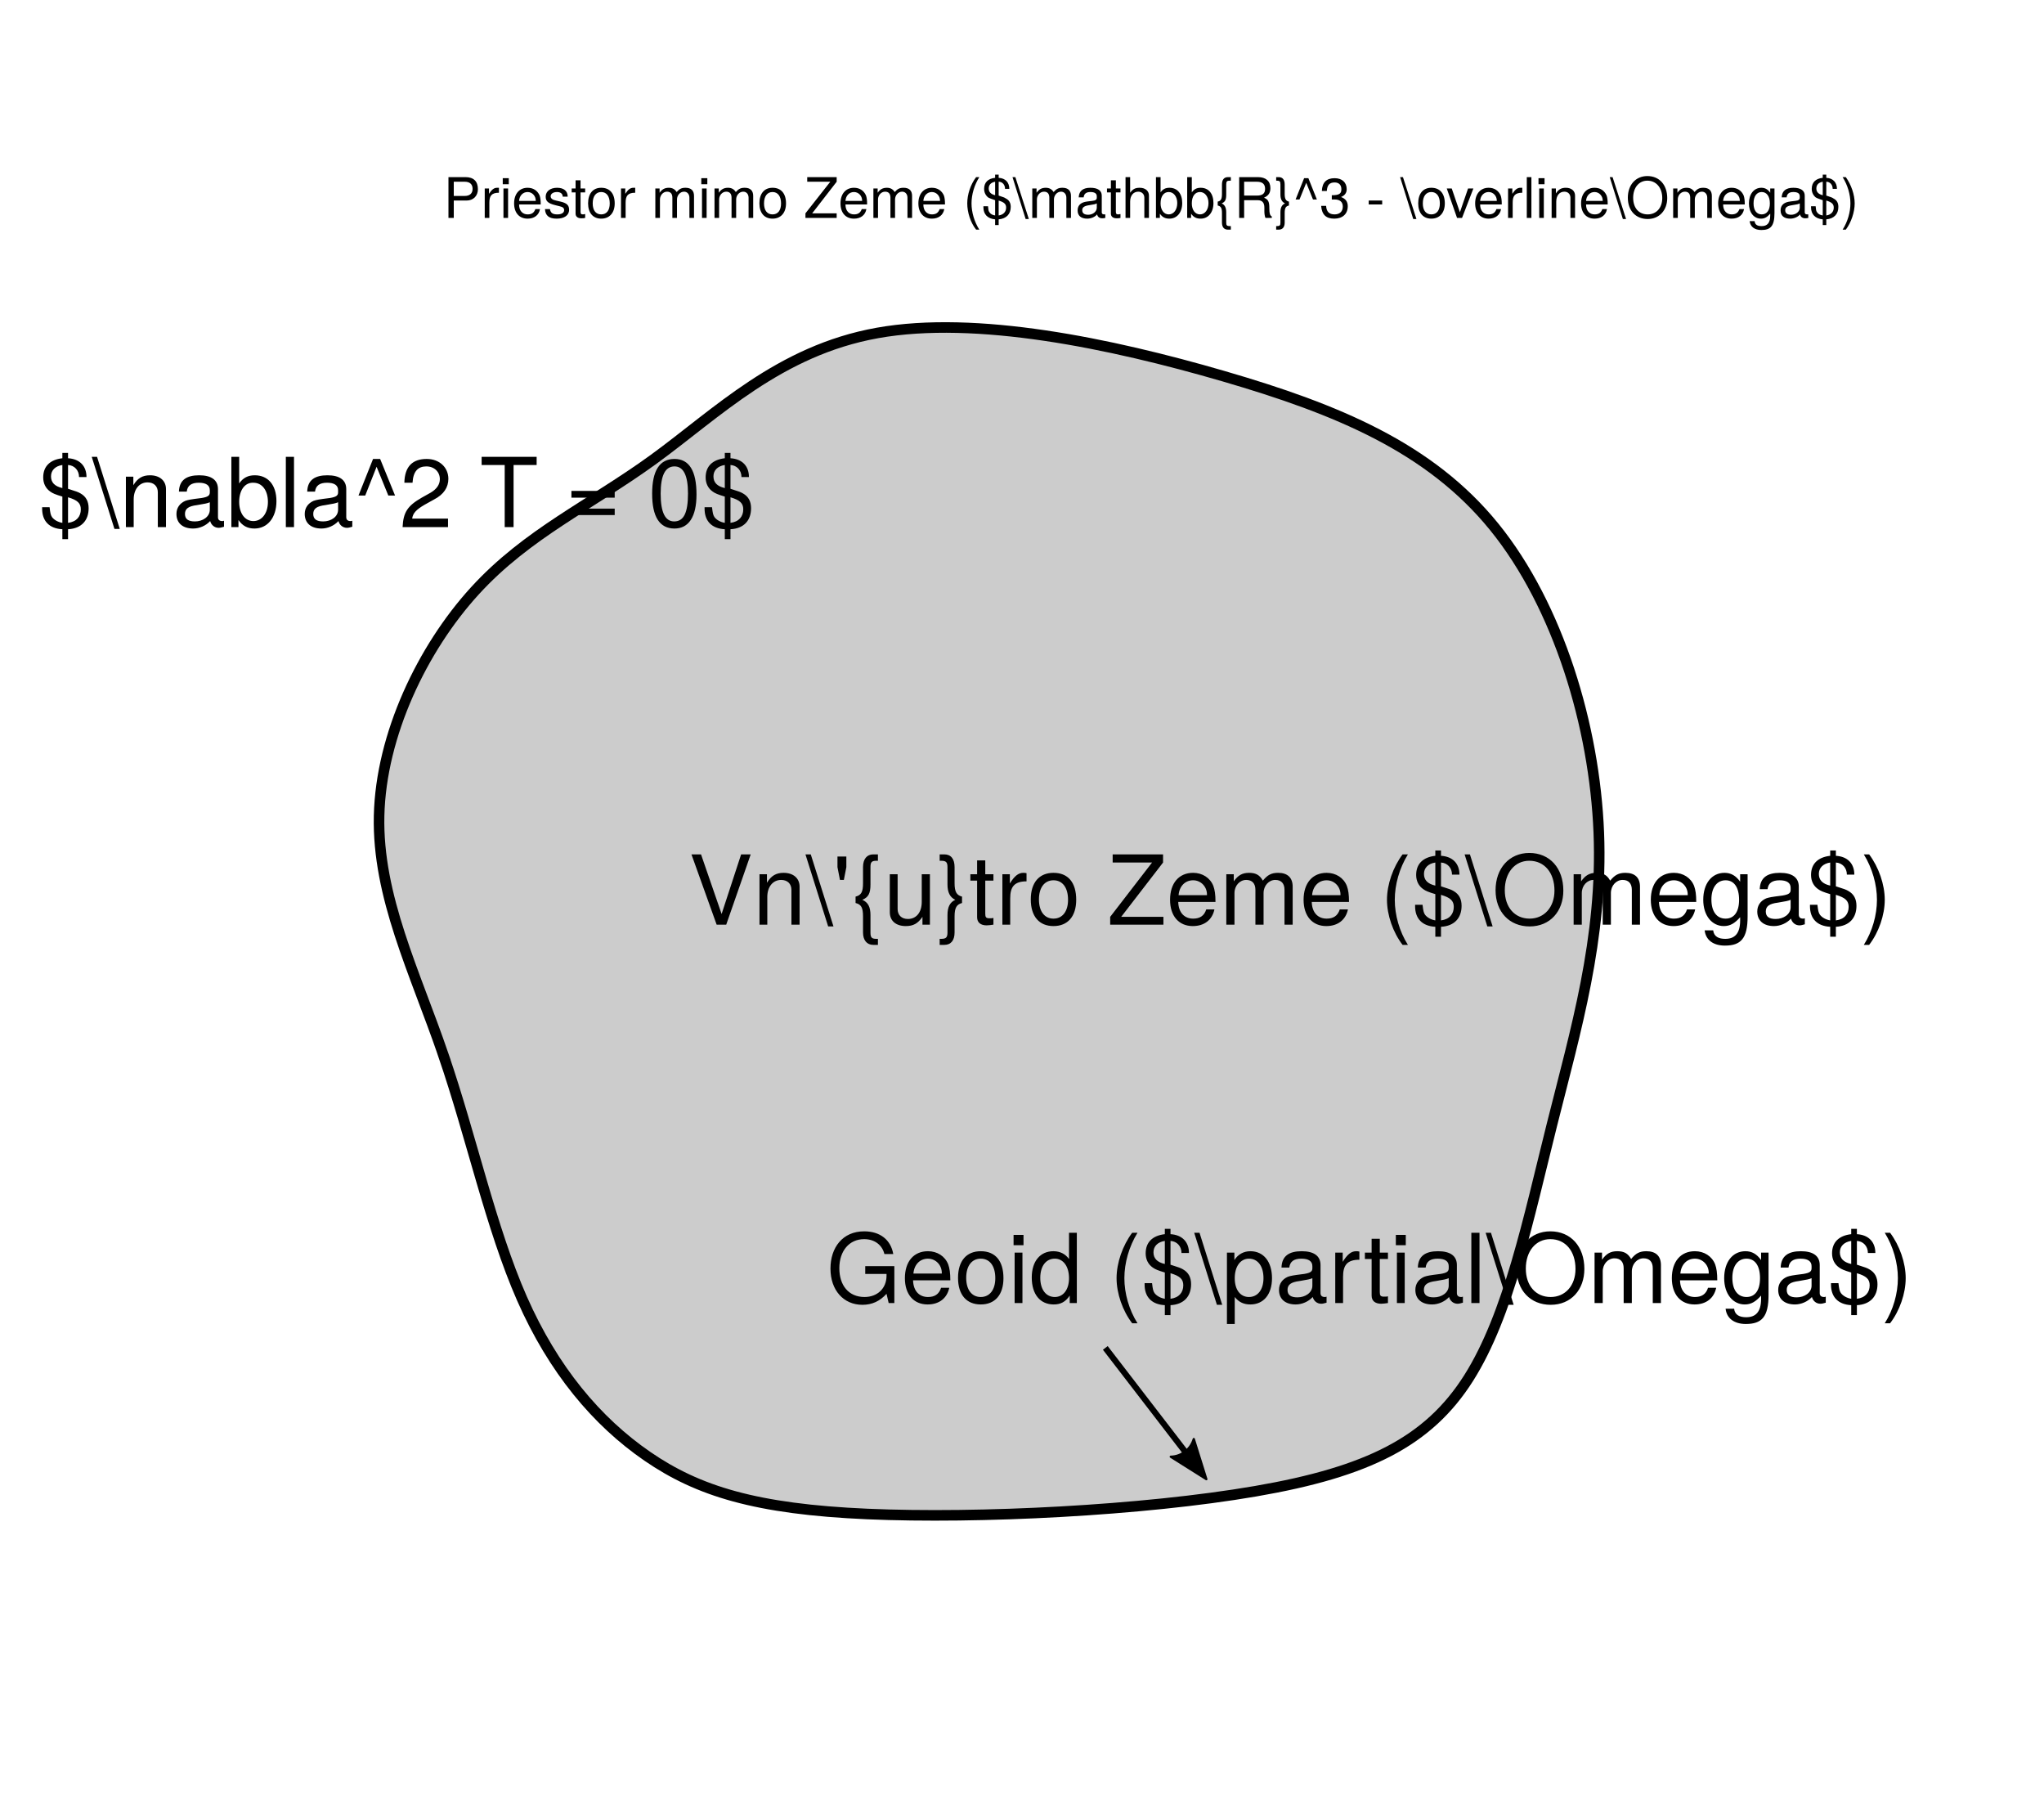
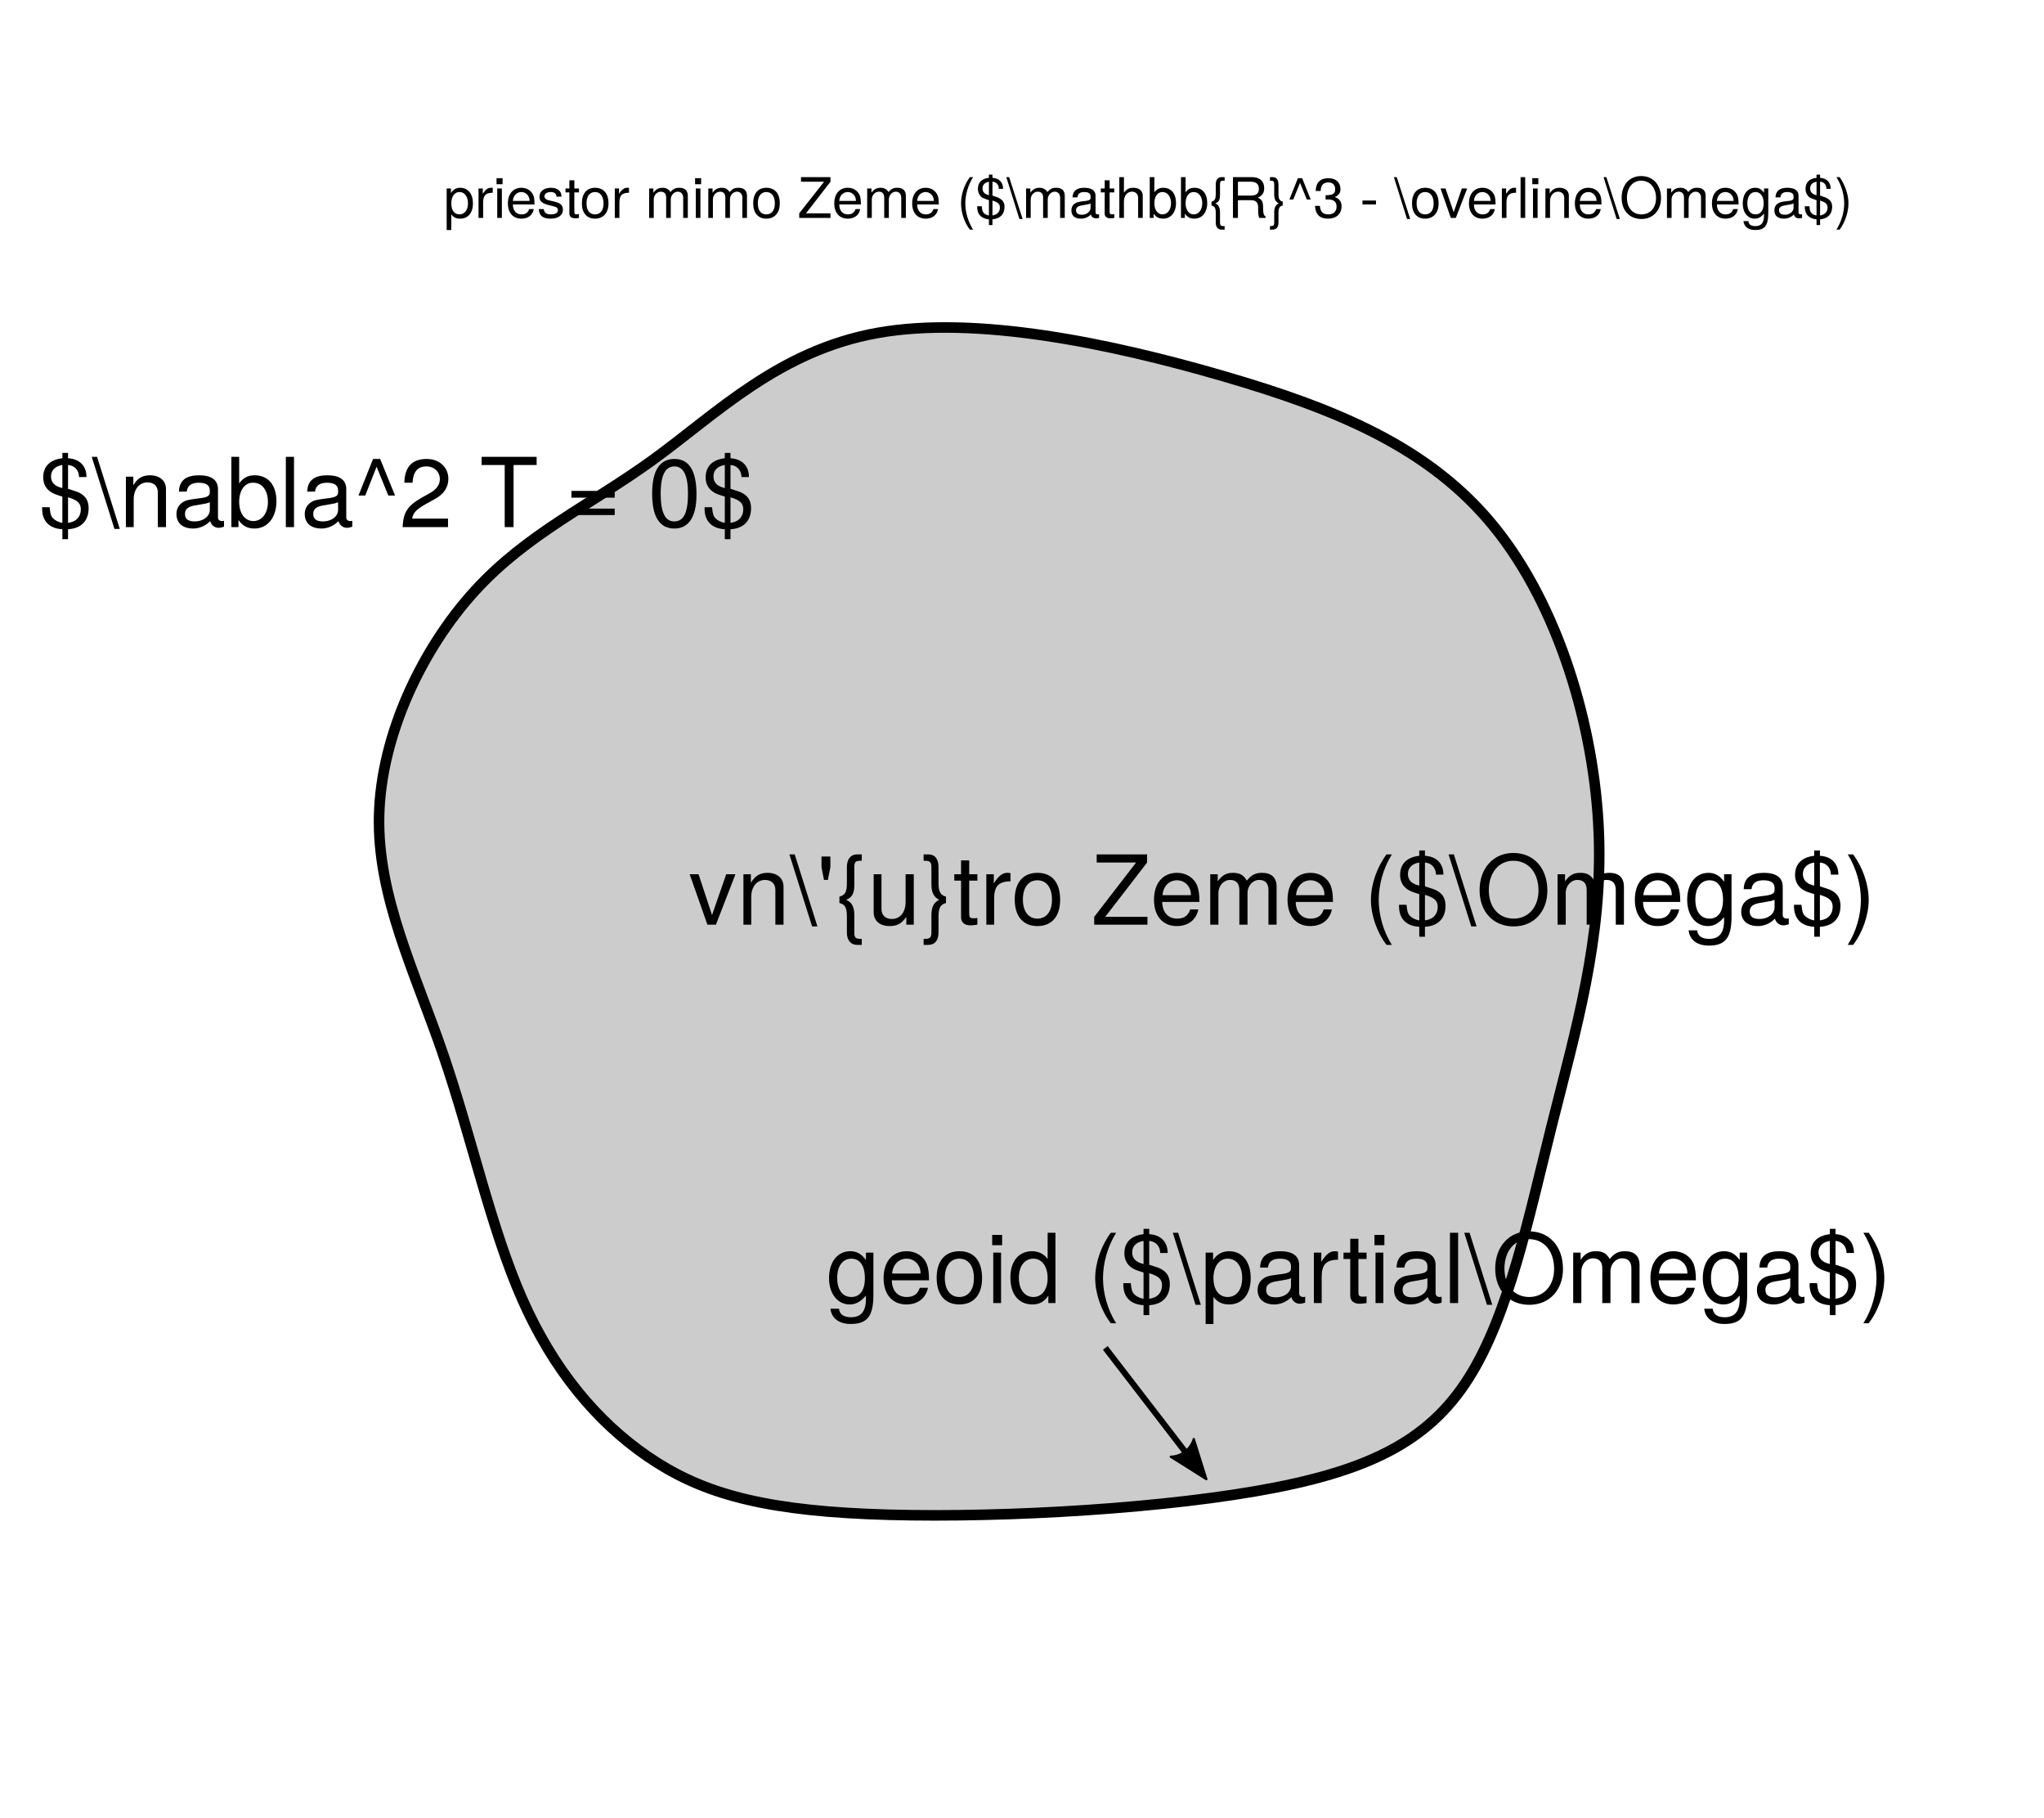
- <svg xmlns="http://www.w3.org/2000/svg" xmlns:ns1="http://www.openswatchbook.org/uri/2009/osb" width="90mm" height="80mm" viewBox="0 0 90 80" version="1.1" id="svg8">
+ <svg xmlns="http://www.w3.org/2000/svg" width="90mm" height="80mm" viewBox="0 0 90 80" version="1.1" id="svg8">
  <defs id="defs2">
-     <linearGradient id="linearGradient1205" ns1:paint="solid">
+     <linearGradient id="linearGradient1205">
      <stop style="stop-color:#000000;stop-opacity:1;" offset="0" id="stop1203" />
    </linearGradient>
    <marker style="overflow:visible" id="marker4279" refX="0" refY="0" orient="auto">
      <path transform="scale(-0.6)" d="M 8.719,4.034 -2.207,0.016 8.719,-4.002 c -1.745,2.372 -1.735,5.617 -6e-7,8.035 z" style="fill:#000000;fill-opacity:1;fill-rule:evenodd;stroke:#000000;stroke-width:0.625;stroke-linejoin:round;stroke-opacity:1" id="path4277" />
    </marker>
    <marker style="overflow:visible" id="marker3811" refX="0" refY="0" orient="auto">
      <path transform="scale(-0.6)" d="M 8.719,4.034 -2.207,0.016 8.719,-4.002 c -1.745,2.372 -1.735,5.617 -6e-7,8.035 z" style="fill:#000000;fill-opacity:1;fill-rule:evenodd;stroke:#000000;stroke-width:0.625;stroke-linejoin:round;stroke-opacity:1" id="path3809" />
    </marker>
    <marker style="overflow:visible" id="marker2639" refX="0" refY="0" orient="auto">
      <path transform="scale(0.6)" d="M 8.719,4.034 -2.207,0.016 8.719,-4.002 c -1.745,2.372 -1.735,5.617 -6e-7,8.035 z" style="fill:#000000;fill-opacity:1;fill-rule:evenodd;stroke:#000000;stroke-width:0.625;stroke-linejoin:round;stroke-opacity:1" id="path2637" />
    </marker>
    <marker style="overflow:visible" id="Arrow1Mstart" refX="0" refY="0" orient="auto">
      <path transform="matrix(0.4,0,0,0.4,4,0)" style="fill:#000000;fill-opacity:1;fill-rule:evenodd;stroke:#000000;stroke-width:1pt;stroke-opacity:1" d="M 0,0 5,-5 -12.5,0 5,5 Z" id="path2093" />
    </marker>
    <marker style="overflow:visible" id="marker1847" refX="0" refY="0" orient="auto">
      <path transform="scale(-0.6)" d="M 8.719,4.034 -2.207,0.016 8.719,-4.002 c -1.745,2.372 -1.735,5.617 -6e-7,8.035 z" style="fill:#000000;fill-opacity:1;fill-rule:evenodd;stroke:#000000;stroke-width:0.625;stroke-linejoin:round;stroke-opacity:1" id="path1845" />
    </marker>
    <marker style="overflow:visible" id="Arrow2Mstart" refX="0" refY="0" orient="auto">
      <path transform="scale(0.6)" d="M 8.719,4.034 -2.207,0.016 8.719,-4.002 c -1.745,2.372 -1.735,5.617 -6e-7,8.035 z" style="fill:#000000;fill-opacity:1;fill-rule:evenodd;stroke:#000000;stroke-width:0.625;stroke-linejoin:round;stroke-opacity:1" id="path891" />
    </marker>
    <marker style="overflow:visible" id="marker1347" refX="0" refY="0" orient="auto">
      <path transform="matrix(-0.8,0,0,-0.8,-10,0)" style="fill:#000000;fill-opacity:1;fill-rule:evenodd;stroke:#000000;stroke-width:1pt;stroke-opacity:1" d="M 0,0 5,-5 -12.5,0 5,5 Z" id="path1345" />
    </marker>
    <marker style="overflow:visible" id="marker1259" refX="0" refY="0" orient="auto">
      <path transform="scale(-0.6)" d="M 8.719,4.034 -2.207,0.016 8.719,-4.002 c -1.745,2.372 -1.735,5.617 -6e-7,8.035 z" style="fill:#000000;fill-opacity:1;fill-rule:evenodd;stroke:#000000;stroke-width:0.625;stroke-linejoin:round;stroke-opacity:1" id="path1257" />
    </marker>
    <marker style="overflow:visible" id="Arrow2Mend" refX="0" refY="0" orient="auto">
      <path transform="scale(-0.6)" d="M 8.719,4.034 -2.207,0.016 8.719,-4.002 c -1.745,2.372 -1.735,5.617 -6e-7,8.035 z" style="fill:#000000;fill-opacity:1;fill-rule:evenodd;stroke:#000000;stroke-width:0.625;stroke-linejoin:round;stroke-opacity:1" id="path894" />
    </marker>
    <marker style="overflow:visible" id="Arrow1Mend" refX="0" refY="0" orient="auto">
      <path transform="matrix(-0.4,0,0,-0.4,-4,0)" style="fill:#000000;fill-opacity:1;fill-rule:evenodd;stroke:#000000;stroke-width:1pt;stroke-opacity:1" d="M 0,0 5,-5 -12.5,0 5,5 Z" id="path876" />
    </marker>
    <marker style="overflow:visible" id="Arrow2Lend" refX="0" refY="0" orient="auto">
      <path transform="matrix(-1.1,0,0,-1.1,-1.1,0)" d="M 8.719,4.034 -2.207,0.016 8.719,-4.002 c -1.745,2.372 -1.735,5.617 -6e-7,8.035 z" style="fill:#000000;fill-opacity:1;fill-rule:evenodd;stroke:#000000;stroke-width:0.625;stroke-linejoin:round;stroke-opacity:1" id="path888" />
    </marker>
    <marker style="overflow:visible" id="Arrow1Lend" refX="0" refY="0" orient="auto">
      <path transform="matrix(-0.8,0,0,-0.8,-10,0)" style="fill:#000000;fill-opacity:1;fill-rule:evenodd;stroke:#000000;stroke-width:1pt;stroke-opacity:1" d="M 0,0 5,-5 -12.5,0 5,5 Z" id="path870" />
    </marker>
    <marker style="overflow:visible" id="marker1945-6" refX="0" refY="0" orient="auto">
      <path transform="scale(-0.6)" d="M 8.719,4.034 -2.207,0.016 8.719,-4.002 c -1.745,2.372 -1.735,5.617 -6e-7,8.035 z" style="fill:#000000;fill-opacity:1;fill-rule:evenodd;stroke:#000000;stroke-width:0.625;stroke-linejoin:round;stroke-opacity:1" id="path1943-2" />
    </marker>
    <marker style="overflow:visible" id="marker1945-1" refX="0" refY="0" orient="auto">
      <path transform="scale(-0.6)" d="M 8.719,4.034 -2.207,0.016 8.719,-4.002 c -1.745,2.372 -1.735,5.617 -6e-7,8.035 z" style="fill:#000000;fill-opacity:1;fill-rule:evenodd;stroke:#000000;stroke-width:0.625;stroke-linejoin:round;stroke-opacity:1" id="path1943-0" />
    </marker>
    <marker style="overflow:visible" id="marker1945-0" refX="0" refY="0" orient="auto">
      <path transform="scale(-0.6)" d="M 8.719,4.034 -2.207,0.016 8.719,-4.002 c -1.745,2.372 -1.735,5.617 -6e-7,8.035 z" style="fill:#000000;fill-opacity:1;fill-rule:evenodd;stroke:#000000;stroke-width:0.625;stroke-linejoin:round;stroke-opacity:1" id="path1943-8" />
    </marker>
    <marker style="overflow:visible" id="marker1847-6" refX="0" refY="0" orient="auto">
      <path transform="scale(-0.6)" d="M 8.719,4.034 -2.207,0.016 8.719,-4.002 c -1.745,2.372 -1.735,5.617 -6e-7,8.035 z" style="fill:#000000;fill-opacity:1;fill-rule:evenodd;stroke:#000000;stroke-width:0.625;stroke-linejoin:round;stroke-opacity:1" id="path1845-8" />
    </marker>
    <marker style="overflow:visible" id="marker1847-68" refX="0" refY="0" orient="auto">
      <path transform="scale(-0.6)" d="M 8.719,4.034 -2.207,0.016 8.719,-4.002 c -1.745,2.372 -1.735,5.617 -6e-7,8.035 z" style="fill:#000000;fill-opacity:1;fill-rule:evenodd;stroke:#000000;stroke-width:0.625;stroke-linejoin:round;stroke-opacity:1" id="path1845-5" />
    </marker>
    <marker style="overflow:visible" id="marker1945-3" refX="0" refY="0" orient="auto">
      <path transform="scale(-0.6)" d="M 8.719,4.034 -2.207,0.016 8.719,-4.002 c -1.745,2.372 -1.735,5.617 -6e-7,8.035 z" style="fill:#000000;fill-opacity:1;fill-rule:evenodd;stroke:#000000;stroke-width:0.625;stroke-linejoin:round;stroke-opacity:1" id="path1943-6" />
    </marker>
    <marker style="overflow:visible" id="marker1847-5" refX="0" refY="0" orient="auto">
      <path transform="scale(-0.6)" d="M 8.719,4.034 -2.207,0.016 8.719,-4.002 c -1.745,2.372 -1.735,5.617 -6e-7,8.035 z" style="fill:#000000;fill-opacity:1;fill-rule:evenodd;stroke:#000000;stroke-width:0.625;stroke-linejoin:round;stroke-opacity:1" id="path1845-3" />
    </marker>
    <marker style="overflow:visible" id="marker1847-9" refX="0" refY="0" orient="auto">
      <path transform="scale(-0.6)" d="M 8.719,4.034 -2.207,0.016 8.719,-4.002 c -1.745,2.372 -1.735,5.617 -6e-7,8.035 z" style="fill:#000000;fill-opacity:1;fill-rule:evenodd;stroke:#000000;stroke-width:0.625;stroke-linejoin:round;stroke-opacity:1" id="path1845-2" />
    </marker>
    <marker style="overflow:visible" id="marker4279-6" refX="0" refY="0" orient="auto">
      <path transform="scale(-0.6)" d="M 8.719,4.034 -2.207,0.016 8.719,-4.002 c -1.745,2.372 -1.735,5.617 -6e-7,8.035 z" style="fill:#000000;fill-opacity:1;fill-rule:evenodd;stroke:#000000;stroke-width:0.625;stroke-linejoin:round;stroke-opacity:1" id="path4277-0" />
    </marker>
    <marker style="overflow:visible" id="marker4279-2" refX="0" refY="0" orient="auto">
      <path transform="scale(-0.6)" d="M 8.719,4.034 -2.207,0.016 8.719,-4.002 c -1.745,2.372 -1.735,5.617 -6e-7,8.035 z" style="fill:#000000;fill-opacity:1;fill-rule:evenodd;stroke:#000000;stroke-width:0.625;stroke-linejoin:round;stroke-opacity:1" id="path4277-7" />
    </marker>
    <marker style="overflow:visible" id="marker4279-5" refX="0" refY="0" orient="auto">
      <path transform="scale(-0.6)" d="M 8.719,4.034 -2.207,0.016 8.719,-4.002 c -1.745,2.372 -1.735,5.617 -6e-7,8.035 z" style="fill:#000000;fill-opacity:1;fill-rule:evenodd;stroke:#000000;stroke-width:0.625;stroke-linejoin:round;stroke-opacity:1" id="path4277-04" />
    </marker>
    <marker style="overflow:visible" id="marker1259-3" refX="0" refY="0" orient="auto">
      <path transform="scale(-0.6)" d="M 8.719,4.034 -2.207,0.016 8.719,-4.002 c -1.745,2.372 -1.735,5.617 -6e-7,8.035 z" style="fill:#000000;fill-opacity:1;fill-rule:evenodd;stroke:#000000;stroke-width:0.625;stroke-linejoin:round;stroke-opacity:1" id="path1257-6" />
    </marker>
    <marker style="overflow:visible" id="marker4279-7" refX="0" refY="0" orient="auto">
      <path transform="scale(-0.6)" d="M 8.719,4.034 -2.207,0.016 8.719,-4.002 c -1.745,2.372 -1.735,5.617 -6e-7,8.035 z" style="fill:#000000;fill-opacity:1;fill-rule:evenodd;stroke:#000000;stroke-width:0.625;stroke-linejoin:round;stroke-opacity:1" id="path4277-5" />
    </marker>
    <marker style="overflow:visible" id="marker4279-3" refX="0" refY="0" orient="auto">
      <path transform="scale(-0.6)" d="M 8.719,4.034 -2.207,0.016 8.719,-4.002 c -1.745,2.372 -1.735,5.617 -6e-7,8.035 z" style="fill:#000000;fill-opacity:1;fill-rule:evenodd;stroke:#000000;stroke-width:0.625;stroke-linejoin:round;stroke-opacity:1" id="path4277-6" />
    </marker>
    <marker style="overflow:visible" id="marker4279-3-5" refX="0" refY="0" orient="auto">
      <path transform="scale(-0.6)" d="M 8.719,4.034 -2.207,0.016 8.719,-4.002 c -1.745,2.372 -1.735,5.617 -6e-7,8.035 z" style="fill:#000000;fill-opacity:1;fill-rule:evenodd;stroke:#000000;stroke-width:0.625;stroke-linejoin:round;stroke-opacity:1" id="path4277-6-3" />
    </marker>
    <marker style="overflow:visible" id="marker4279-3-5-6" refX="0" refY="0" orient="auto">
      <path transform="scale(-0.6)" d="M 8.719,4.034 -2.207,0.016 8.719,-4.002 c -1.745,2.372 -1.735,5.617 -6e-7,8.035 z" style="fill:#000000;fill-opacity:1;fill-rule:evenodd;stroke:#000000;stroke-width:0.625;stroke-linejoin:round;stroke-opacity:1" id="path4277-6-3-2" />
    </marker>
    <marker style="overflow:visible" id="marker4279-3-5-1" refX="0" refY="0" orient="auto">
      <path transform="scale(-0.6)" d="M 8.719,4.034 -2.207,0.016 8.719,-4.002 c -1.745,2.372 -1.735,5.617 -6e-7,8.035 z" style="fill:#000000;fill-opacity:1;fill-rule:evenodd;stroke:#000000;stroke-width:0.625;stroke-linejoin:round;stroke-opacity:1" id="path4277-6-3-27" />
    </marker>
  </defs>
  <g id="layer1" style="display:inline;mix-blend-mode:normal">
    <text xml:space="preserve" style="font-style:normal;font-variant:normal;font-weight:normal;font-stretch:normal;font-size:10.583px;line-height:1.25;font-family:Karumbi;-inkscape-font-specification:Karumbi;letter-spacing:0px;word-spacing:0px;fill:#000000;fill-opacity:1;stroke:none;stroke-width:0.265" x="33.116" y="33.907" id="text2175">
      <tspan id="tspan2173" x="33.116" y="33.907" style="stroke-width:0.265" />
    </text>
    <path style="fill:#000000;fill-opacity:0.2;stroke:#000000;stroke-width:0.465;stroke-linecap:butt;stroke-linejoin:miter;stroke-miterlimit:4;stroke-dasharray:none;stroke-opacity:1" d="m 19.516,46.424 c 1.25,3.643 2.093,7.618 3.47,10.745 1.377,3.126 3.288,5.404 5.52,6.938 2.231,1.534 4.783,2.325 9.68,2.539 4.897,0.214 12.14,-0.149 17.094,-1.002 4.955,-0.853 7.621,-2.195 9.386,-4.981 1.765,-2.786 2.63,-7.014 3.668,-11.154 1.038,-4.14 2.25,-8.19 2.063,-12.862 -0.187,-4.672 -1.774,-9.967 -4.606,-13.456 -2.833,-3.49 -6.912,-5.174 -11.909,-6.629 -4.997,-1.455 -10.911,-2.681 -15.245,-1.906 -4.334,0.775 -7.087,3.551 -9.86,5.565 -2.773,2.014 -5.566,3.265 -7.873,5.794 -2.308,2.529 -4.13,6.335 -4.212,9.895 -0.082,3.559 1.575,6.871 2.825,10.514 z" id="path1373" />
  </g>
  <g id="layer3" style="display:inline">
    <path style="fill:none;stroke:#000000;stroke-width:0.265;stroke-linecap:butt;stroke-linejoin:miter;stroke-miterlimit:4;stroke-dasharray:none;stroke-opacity:1;marker-end:url(#marker4279)" d="m 48.668,59.335 c 1.411,1.834 2.822,3.668 4.233,5.501" id="path1449" />
  </g>
  <g id="layer2" style="display:inline">
    <text xml:space="preserve" style="font-style:normal;font-variant:normal;font-weight:normal;font-stretch:normal;font-size:4.233px;line-height:1.25;font-family:'TeX Gyre Heros';-inkscape-font-specification:'TeX Gyre Heros';font-variant-ligatures:normal;font-variant-caps:normal;font-variant-numeric:normal;font-variant-east-asian:normal;letter-spacing:0px;word-spacing:0px;display:inline;mix-blend-mode:normal;fill:#000000;fill-opacity:1;stroke:none;stroke-width:0.265" x="36.377" y="57.36" id="text2041-89-8-7-9-6-2-1">
-       <tspan id="tspan2071-5-1-9-3-0-6-2" x="36.377" y="57.36" style="font-style:normal;font-variant:normal;font-weight:normal;font-stretch:normal;font-size:4.233px;font-family:'TeX Gyre Heros';-inkscape-font-specification:'TeX Gyre Heros';font-variant-ligatures:normal;font-variant-caps:normal;font-variant-numeric:normal;font-variant-east-asian:normal">Geoid ($\partial\Omega$)</tspan>
+       <tspan id="tspan2071-5-1-9-3-0-6-2" x="36.377" y="57.36" style="font-style:normal;font-variant:normal;font-weight:normal;font-stretch:normal;font-size:4.233px;font-family:'TeX Gyre Heros';-inkscape-font-specification:'TeX Gyre Heros';font-variant-ligatures:normal;font-variant-caps:normal;font-variant-numeric:normal;font-variant-east-asian:normal">geoid ($\partial\Omega$)</tspan>
    </text>
    <text xml:space="preserve" style="font-style:normal;font-variant:normal;font-weight:normal;font-stretch:normal;font-size:4.233px;line-height:1.25;font-family:'TeX Gyre Heros';-inkscape-font-specification:'TeX Gyre Heros';font-variant-ligatures:normal;font-variant-caps:normal;font-variant-numeric:normal;font-variant-east-asian:normal;letter-spacing:0px;word-spacing:0px;display:inline;mix-blend-mode:normal;fill:#000000;fill-opacity:1;stroke:none;stroke-width:0.265" x="30.319" y="40.705" id="text2041-89-8-7-9-6-2">
-       <tspan id="tspan2071-5-1-9-3-0-6" x="30.319" y="40.705" style="font-style:normal;font-variant:normal;font-weight:normal;font-stretch:normal;font-size:4.233px;font-family:'TeX Gyre Heros';-inkscape-font-specification:'TeX Gyre Heros';font-variant-ligatures:normal;font-variant-caps:normal;font-variant-numeric:normal;font-variant-east-asian:normal">Vn\'{u}tro Zeme ($\Omega$)</tspan>
+       <tspan id="tspan2071-5-1-9-3-0-6" x="30.319" y="40.705" style="font-style:normal;font-variant:normal;font-weight:normal;font-stretch:normal;font-size:4.233px;font-family:'TeX Gyre Heros';-inkscape-font-specification:'TeX Gyre Heros';font-variant-ligatures:normal;font-variant-caps:normal;font-variant-numeric:normal;font-variant-east-asian:normal">vn\'{u}tro Zeme ($\Omega$)</tspan>
    </text>
    <text xml:space="preserve" style="font-style:normal;font-variant:normal;font-weight:normal;font-stretch:normal;font-size:2.469px;line-height:1.25;font-family:'TeX Gyre Heros';-inkscape-font-specification:'TeX Gyre Heros';font-variant-ligatures:normal;font-variant-caps:normal;font-variant-numeric:normal;font-variant-east-asian:normal;letter-spacing:0px;word-spacing:0px;display:inline;mix-blend-mode:normal;fill:#000000;fill-opacity:1;stroke:none;stroke-width:0.265" x="19.527" y="9.597" id="text2041-89-8-7-9-6-2-7">
-       <tspan id="tspan2071-5-1-9-3-0-6-0" x="19.527" y="9.597" style="font-style:normal;font-variant:normal;font-weight:normal;font-stretch:normal;font-size:2.469px;font-family:'TeX Gyre Heros';-inkscape-font-specification:'TeX Gyre Heros';font-variant-ligatures:normal;font-variant-caps:normal;font-variant-numeric:normal;font-variant-east-asian:normal" rotate="0 0 0 0 0 0 0 0 0 0 0 0 0 0 0 0 0 0 270 0">Priestor mimo Zeme ($\mathbb{R}^3 - \overline\Omega$)</tspan>
+       <tspan id="tspan2071-5-1-9-3-0-6-0" x="19.527" y="9.597" style="font-style:normal;font-variant:normal;font-weight:normal;font-stretch:normal;font-size:2.469px;font-family:'TeX Gyre Heros';-inkscape-font-specification:'TeX Gyre Heros';font-variant-ligatures:normal;font-variant-caps:normal;font-variant-numeric:normal;font-variant-east-asian:normal" rotate="0 0 0 0 0 0 0 0 0 0 0 0 0 0 0 0 0 0 270 0">priestor mimo Zeme ($\mathbb{R}^3 - \overline\Omega$)</tspan>
    </text>
    <text xml:space="preserve" style="font-style:normal;font-variant:normal;font-weight:normal;font-stretch:normal;font-size:4.233px;line-height:1.25;font-family:'TeX Gyre Heros';-inkscape-font-specification:'TeX Gyre Heros';font-variant-ligatures:normal;font-variant-caps:normal;font-variant-numeric:normal;font-variant-east-asian:normal;letter-spacing:0px;word-spacing:0px;display:inline;mix-blend-mode:normal;fill:#000000;fill-opacity:1;stroke:none;stroke-width:0.265" x="1.716" y="23.206" id="text2041-89-8-7-9-6-2-7-1">
      <tspan id="tspan2071-5-1-9-3-0-6-0-0" x="1.716" y="23.206" style="font-style:normal;font-variant:normal;font-weight:normal;font-stretch:normal;font-size:4.233px;font-family:'TeX Gyre Heros';-inkscape-font-specification:'TeX Gyre Heros';font-variant-ligatures:normal;font-variant-caps:normal;font-variant-numeric:normal;font-variant-east-asian:normal">$\nabla^2 T = 0$</tspan>
    </text>
  </g>
</svg>
